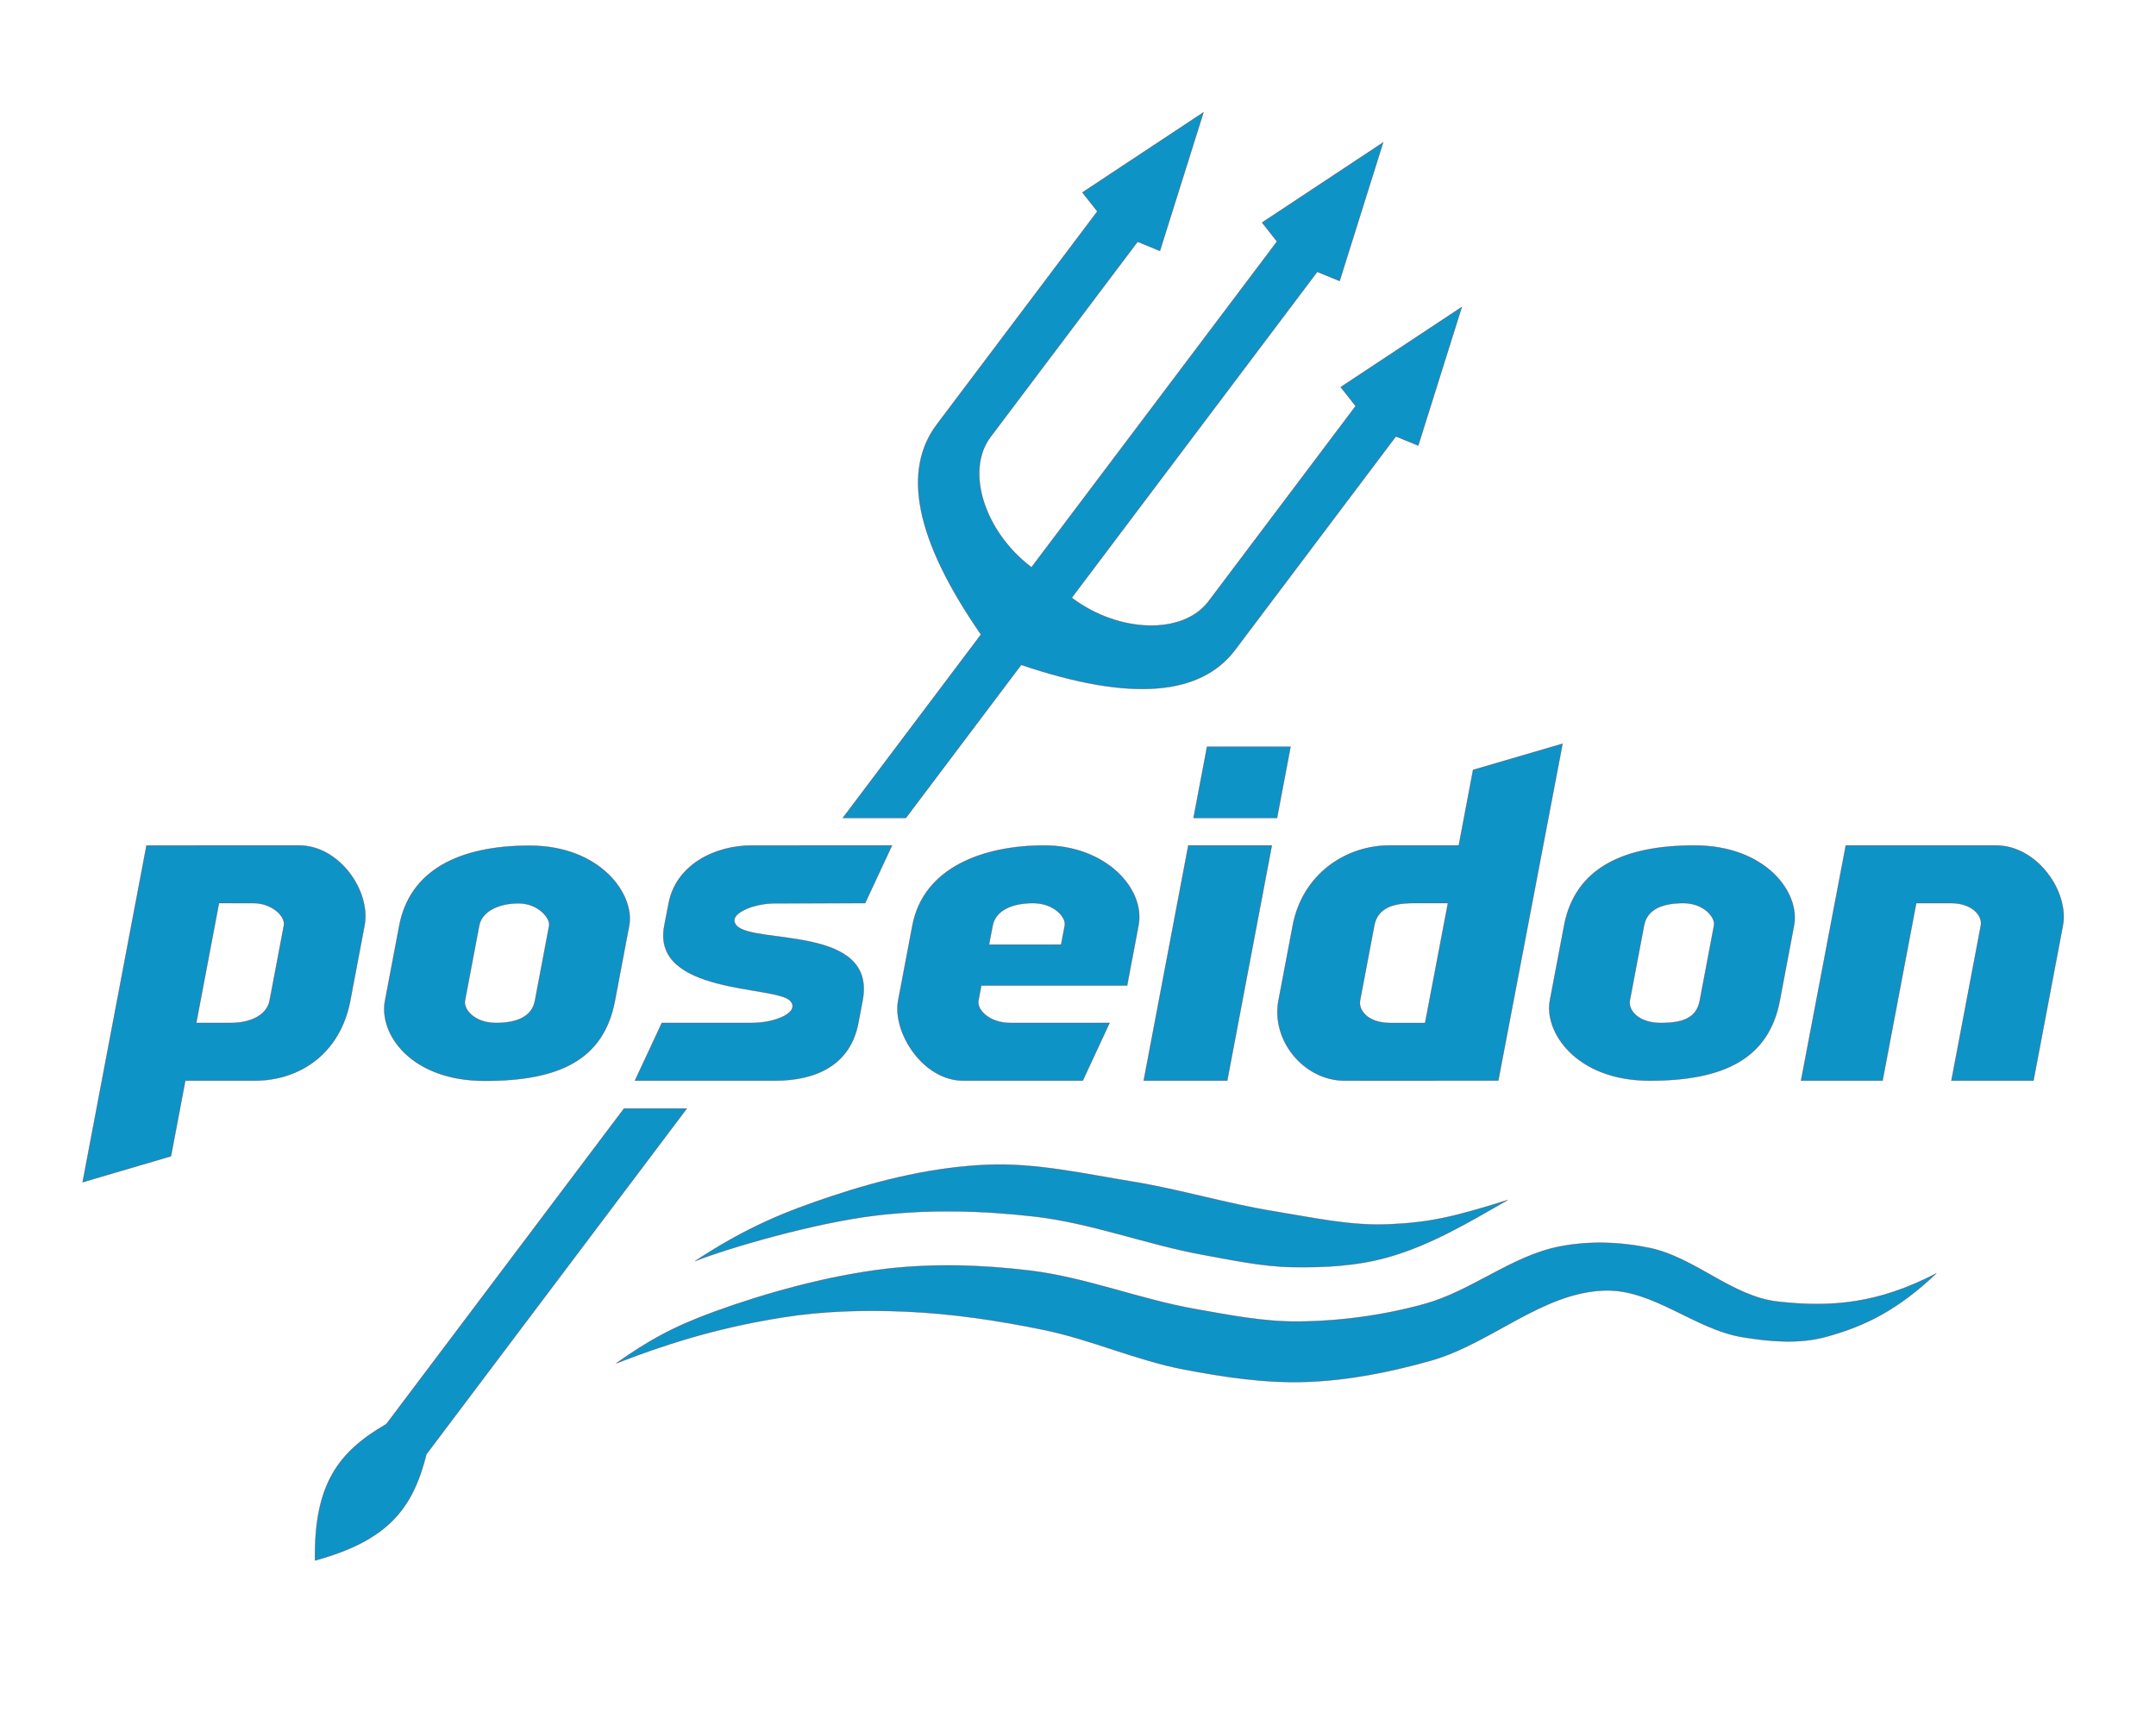
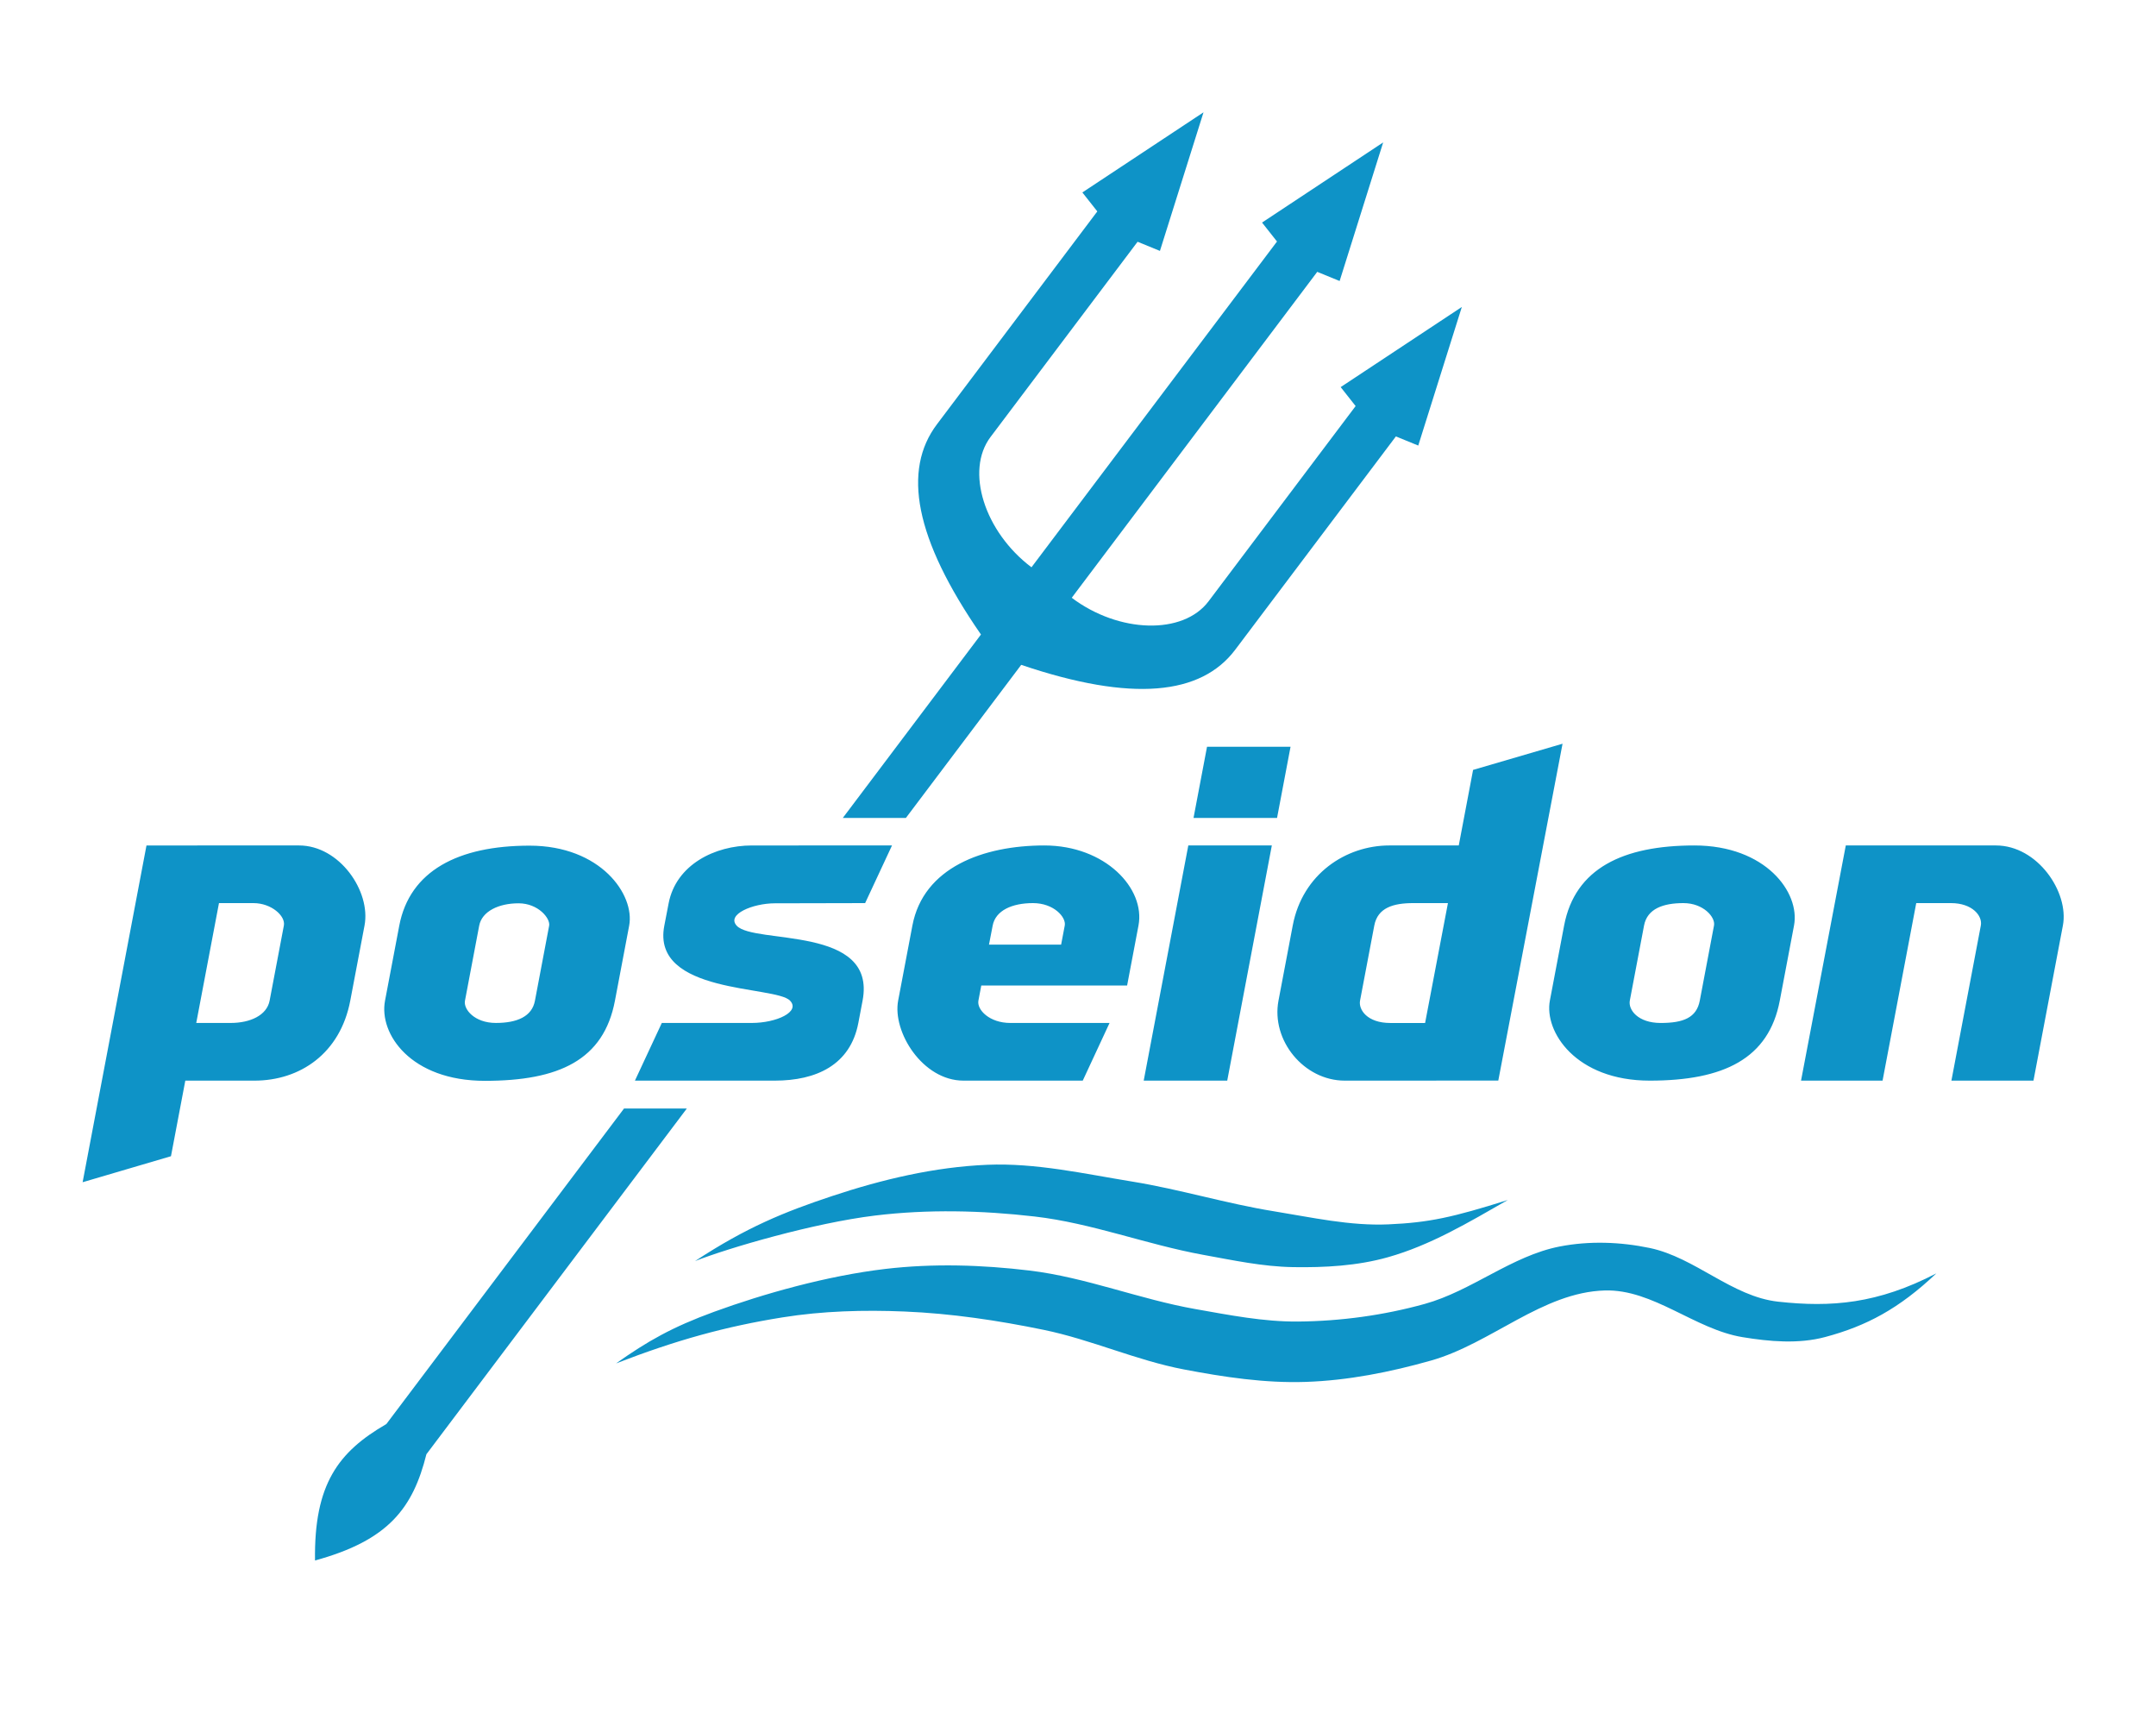
<svg xmlns="http://www.w3.org/2000/svg" version="1.1" id="svg1" width="5333.333" height="4266.667" viewBox="0 0 5333.333 4266.667">
  <defs id="defs1" />
-   <path id="path1" style="display:inline;fill:#0e93c7;fill-opacity:1;stroke:#800000;stroke-opacity:0.5" d="m 2977.152,277.799 -299.699,198.178 36.988,46.875 -396.725,526.559 c -85.273,113.18 -55.981,281.645 108.908,519.91 l -341.824,453.713 h 156.06 l 285.326,-378.697 c 274.925,93.074 445.084,74.494 529.332,-37.33 l 397.543,-527.666 55.289,22.631 107.797,-342.748 -299.699,198.18 36.984,46.877 -363.846,482.932 c -62.876,83.456 -221.698,79.144 -338.408,-8.775 l 607.314,-806.098 55.363,22.666 107.697,-342.76 -299.598,198.193 36.986,46.875 -607.355,805.727 c -116.446,-87.737 -164.24,-238.724 -101.345,-322.204 l 363.838,-482.914 55.273,22.623 z m 888.145,1561.621 -221.307,64.734 -35.426,186.857 -171.584,-0.01 c -107.517,-0.01 -214.944,70.541 -239.125,197.996 l -35.225,185.664 c -18.698,98.557 63.14,198.035 163.898,197.996 l 379.826,-0.146 z m -879.465,7.537 -33.398,176.066 h 206.609 l 33.398,-176.066 z m 160.316,244.037 -206.613,0.022 -110.324,581.646 h 206.613 z m -2406.363,0.014 v 0.01 l -377.428,0.01 -157.979,832.893 218.561,-64.326 35.459,-186.928 h 171.053 c 112.554,0 212.204,-67.026 237.059,-198 L 901.742,2289 c 16.087,-84.771 -61.964,-197.995 -161.957,-197.992 z m 4197.555,0 -371.383,0.01 -110.717,581.662 201.697,-0.024 83.287,-439.06 h 86.08 c 52.426,0 78.259,31.367 73.701,55.397 l -72.773,383.664 202.996,0.01 L 5103,2288.998 c 15.6,-82.247 -62.53,-197.993 -165.66,-197.99 z m -2730.775,0.01 -346.588,0.01 c -91.784,0 -187.555,47.548 -205.981,143.068 l -10.709,55.516 c -32.751,169.784 274.603,147.724 310.844,185.047 26.924,27.728 -33.657,55.318 -94.305,55.344 h -222.672 l -66.522,142.658 h 345.941 c 102.545,0 186.942,-38.573 206.721,-142.662 l 10.51,-55.312 c 35.512,-186.893 -268.066,-138.327 -311.383,-185.176 -25.997,-28.117 39.965,-55.295 94.022,-55.416 l 223.637,-0.498 z m 376.799,0 c -151.107,0 -299.085,54.459 -326.334,197.978 l -35.25,185.664 c -14.625,77.032 60.077,198.002 161.611,198.002 h 295.037 l 66.311,-142.674 -245.68,0.018 c -51.126,0 -83.037,-32.533 -78.715,-55.342 l 7.061,-37.264 h 360.752 l 28.143,-148.398 c 17.345,-91.455 -81.829,-197.984 -232.935,-197.984 z m 1608.006,0 c -176.175,0.028 -295.313,56.443 -322.178,197.973 l -35.234,185.621 c -14.57,76.755 63.888,198.055 247.092,198.055 183.204,-10e-5 294.425,-54.37 321.654,-198.025 l 35.195,-185.684 c 15.523,-81.897 -70.354,-197.967 -246.529,-197.939 z M 1309.826,2091.5 c -176.175,0.028 -296.398,62.164 -322.178,197.975 l -35.234,185.619 c -15.593,82.146 63.888,198.055 247.092,198.055 183.204,0 293.859,-51.381 321.654,-198.025 l 35.195,-185.684 c 14.549,-76.755 -70.354,-197.968 -246.529,-197.94 z m 2271.963,142.084 -56.502,296.506 h -85.973 c -57.585,0 -79.139,-33.223 -74.924,-55.441 L 3399.613,2289 c 8.336,-43.935 46.964,-55.401 96.199,-55.406 z m -3040.107,0.01 85.289,0.012 c 44.678,0.01 79.689,31.969 75.248,55.391 l -35.207,185.666 c -6.923,36.509 -48.072,55.326 -96.268,55.332 l -85.287,0.01 z m 2013.6,0 c 51.867,0 82.481,35.119 78.621,55.408 l -8.994,47.281 -178.428,-0.01 9.135,-47.271 c 7.173,-37.121 47.8,-55.408 99.666,-55.408 z m 1609.055,0 c 49.332,0 79.53,34.756 75.621,55.406 l -35.147,185.648 c -7.993,42.219 -40.226,55.395 -96.697,55.395 -56.471,0 -80.69,-32.739 -76.398,-55.383 L 4066.904,2289 c 7.95,-41.943 48.099,-55.406 97.432,-55.406 z m -2881.543,0.49 c 48.832,0 79.014,37.487 75.621,55.406 l -35.147,185.649 c -7.357,38.862 -43.858,54.848 -96.697,54.848 -52.84,0 -80.364,-33.913 -76.398,-54.836 l 35.189,-185.66 c 6.789,-35.819 48.599,-55.406 97.432,-55.406 z m 260.867,507.539 -587.914,780.336 c -118.918,68.852 -179.141,148.686 -176.49,337.447 181.953,-49.676 242.167,-129.523 275.584,-262.785 l 644.154,-854.984 z m 898.62,139.158 c -130.354,5.436 -259.887,36.13 -383.698,77.268 -118.755,39.458 -212.021,77.404 -339.201,160.873 83.488,-32.725 293.466,-94.164 445.531,-112.621 130.47,-15.835 263.713,-12.671 394.276,2.379 141.585,16.321 276.707,69.284 416.933,94.766 73.639,13.382 147.625,29.241 222.46,30.449 78.602,1.269 158.898,-3.116 234.567,-24.425 105.476,-29.703 199.258,-85.825 296.687,-141.579 -136.075,42.877 -194.84,55.836 -295.158,60.235 -95.049,4.168 -189.657,-17.199 -283.58,-32.373 -117.713,-19.017 -232.407,-54.29 -350.104,-73.407 -118.814,-19.298 -238.447,-46.581 -358.713,-41.566 z m 1415.803,202.131 c -118.683,23.181 -217.28,109.75 -333.819,142.025 -101.62,28.143 -207.883,42.634 -313.325,43.542 -85.249,0.734 -169.934,-16.031 -253.89,-30.837 -138.172,-24.368 -270.696,-78.469 -409.994,-95.246 -118.022,-14.214 -238.536,-17.937 -356.601,-4.086 -144.567,16.96 -302.766,61.802 -423.632,105.925 -104.389,38.108 -164.981,72.817 -242.873,127.801 149.573,-57.891 271.113,-91.324 411.706,-113.855 99.485,-15.944 201.248,-18.689 301.915,-14.508 115.688,4.805 230.977,22.031 344.385,45.387 117.6,24.219 228.714,75.361 346.654,97.871 99.167,18.927 200.395,34.208 301.296,30.842 104.782,-3.496 209.182,-24.244 310.055,-52.811 148.689,-42.108 275.505,-168.998 429.98,-173.353 119.845,-3.378 222.326,96.056 340.634,115.485 67.172,11.032 138.442,17.267 204.217,-0.27 102.105,-27.222 182.658,-69.958 275.144,-157.458 -145.064,75.277 -259.692,84.459 -391.447,69.959 -114.001,-12.546 -205.173,-109.251 -317.431,-132.741 -72.758,-15.224 -150.017,-17.922 -222.973,-3.671 z" />
+   <path id="path1" style="display:inline;fill:#0e93c7;fill-opacity:1;stroke:none;stroke-opacity:0.5" d="m 2977.152,277.799 -299.699,198.178 36.988,46.875 -396.725,526.559 c -85.273,113.18 -55.981,281.645 108.908,519.91 l -341.824,453.713 h 156.06 l 285.326,-378.697 c 274.925,93.074 445.084,74.494 529.332,-37.33 l 397.543,-527.666 55.289,22.631 107.797,-342.748 -299.699,198.18 36.984,46.877 -363.846,482.932 c -62.876,83.456 -221.698,79.144 -338.408,-8.775 l 607.314,-806.098 55.363,22.666 107.697,-342.76 -299.598,198.193 36.986,46.875 -607.355,805.727 c -116.446,-87.737 -164.24,-238.724 -101.345,-322.204 l 363.838,-482.914 55.273,22.623 z m 888.145,1561.621 -221.307,64.734 -35.426,186.857 -171.584,-0.01 c -107.517,-0.01 -214.944,70.541 -239.125,197.996 l -35.225,185.664 c -18.698,98.557 63.14,198.035 163.898,197.996 l 379.826,-0.146 z m -879.465,7.537 -33.398,176.066 h 206.609 l 33.398,-176.066 z m 160.316,244.037 -206.613,0.022 -110.324,581.646 h 206.613 z m -2406.363,0.014 v 0.01 l -377.428,0.01 -157.979,832.893 218.561,-64.326 35.459,-186.928 h 171.053 c 112.554,0 212.204,-67.026 237.059,-198 L 901.742,2289 c 16.087,-84.771 -61.964,-197.995 -161.957,-197.992 z m 4197.555,0 -371.383,0.01 -110.717,581.662 201.697,-0.024 83.287,-439.06 h 86.08 c 52.426,0 78.259,31.367 73.701,55.397 l -72.773,383.664 202.996,0.01 L 5103,2288.998 c 15.6,-82.247 -62.53,-197.993 -165.66,-197.99 z m -2730.775,0.01 -346.588,0.01 c -91.784,0 -187.555,47.548 -205.981,143.068 l -10.709,55.516 c -32.751,169.784 274.603,147.724 310.844,185.047 26.924,27.728 -33.657,55.318 -94.305,55.344 h -222.672 l -66.522,142.658 h 345.941 c 102.545,0 186.942,-38.573 206.721,-142.662 l 10.51,-55.312 c 35.512,-186.893 -268.066,-138.327 -311.383,-185.176 -25.997,-28.117 39.965,-55.295 94.022,-55.416 l 223.637,-0.498 z m 376.799,0 c -151.107,0 -299.085,54.459 -326.334,197.978 l -35.25,185.664 c -14.625,77.032 60.077,198.002 161.611,198.002 h 295.037 l 66.311,-142.674 -245.68,0.018 c -51.126,0 -83.037,-32.533 -78.715,-55.342 l 7.061,-37.264 h 360.752 l 28.143,-148.398 c 17.345,-91.455 -81.829,-197.984 -232.935,-197.984 z m 1608.006,0 c -176.175,0.028 -295.313,56.443 -322.178,197.973 l -35.234,185.621 c -14.57,76.755 63.888,198.055 247.092,198.055 183.204,-10e-5 294.425,-54.37 321.654,-198.025 l 35.195,-185.684 c 15.523,-81.897 -70.354,-197.967 -246.529,-197.939 z M 1309.826,2091.5 c -176.175,0.028 -296.398,62.164 -322.178,197.975 l -35.234,185.619 c -15.593,82.146 63.888,198.055 247.092,198.055 183.204,0 293.859,-51.381 321.654,-198.025 l 35.195,-185.684 c 14.549,-76.755 -70.354,-197.968 -246.529,-197.94 z m 2271.963,142.084 -56.502,296.506 h -85.973 c -57.585,0 -79.139,-33.223 -74.924,-55.441 L 3399.613,2289 c 8.336,-43.935 46.964,-55.401 96.199,-55.406 z m -3040.107,0.01 85.289,0.012 c 44.678,0.01 79.689,31.969 75.248,55.391 l -35.207,185.666 c -6.923,36.509 -48.072,55.326 -96.268,55.332 l -85.287,0.01 z m 2013.6,0 c 51.867,0 82.481,35.119 78.621,55.408 l -8.994,47.281 -178.428,-0.01 9.135,-47.271 c 7.173,-37.121 47.8,-55.408 99.666,-55.408 z m 1609.055,0 c 49.332,0 79.53,34.756 75.621,55.406 l -35.147,185.648 c -7.993,42.219 -40.226,55.395 -96.697,55.395 -56.471,0 -80.69,-32.739 -76.398,-55.383 L 4066.904,2289 c 7.95,-41.943 48.099,-55.406 97.432,-55.406 z m -2881.543,0.49 c 48.832,0 79.014,37.487 75.621,55.406 l -35.147,185.649 c -7.357,38.862 -43.858,54.848 -96.697,54.848 -52.84,0 -80.364,-33.913 -76.398,-54.836 l 35.189,-185.66 c 6.789,-35.819 48.599,-55.406 97.432,-55.406 z m 260.867,507.539 -587.914,780.336 c -118.918,68.852 -179.141,148.686 -176.49,337.447 181.953,-49.676 242.167,-129.523 275.584,-262.785 l 644.154,-854.984 z m 898.62,139.158 c -130.354,5.436 -259.887,36.13 -383.698,77.268 -118.755,39.458 -212.021,77.404 -339.201,160.873 83.488,-32.725 293.466,-94.164 445.531,-112.621 130.47,-15.835 263.713,-12.671 394.276,2.379 141.585,16.321 276.707,69.284 416.933,94.766 73.639,13.382 147.625,29.241 222.46,30.449 78.602,1.269 158.898,-3.116 234.567,-24.425 105.476,-29.703 199.258,-85.825 296.687,-141.579 -136.075,42.877 -194.84,55.836 -295.158,60.235 -95.049,4.168 -189.657,-17.199 -283.58,-32.373 -117.713,-19.017 -232.407,-54.29 -350.104,-73.407 -118.814,-19.298 -238.447,-46.581 -358.713,-41.566 z m 1415.803,202.131 c -118.683,23.181 -217.28,109.75 -333.819,142.025 -101.62,28.143 -207.883,42.634 -313.325,43.542 -85.249,0.734 -169.934,-16.031 -253.89,-30.837 -138.172,-24.368 -270.696,-78.469 -409.994,-95.246 -118.022,-14.214 -238.536,-17.937 -356.601,-4.086 -144.567,16.96 -302.766,61.802 -423.632,105.925 -104.389,38.108 -164.981,72.817 -242.873,127.801 149.573,-57.891 271.113,-91.324 411.706,-113.855 99.485,-15.944 201.248,-18.689 301.915,-14.508 115.688,4.805 230.977,22.031 344.385,45.387 117.6,24.219 228.714,75.361 346.654,97.871 99.167,18.927 200.395,34.208 301.296,30.842 104.782,-3.496 209.182,-24.244 310.055,-52.811 148.689,-42.108 275.505,-168.998 429.98,-173.353 119.845,-3.378 222.326,96.056 340.634,115.485 67.172,11.032 138.442,17.267 204.217,-0.27 102.105,-27.222 182.658,-69.958 275.144,-157.458 -145.064,75.277 -259.692,84.459 -391.447,69.959 -114.001,-12.546 -205.173,-109.251 -317.431,-132.741 -72.758,-15.224 -150.017,-17.922 -222.973,-3.671 z" />
</svg>
